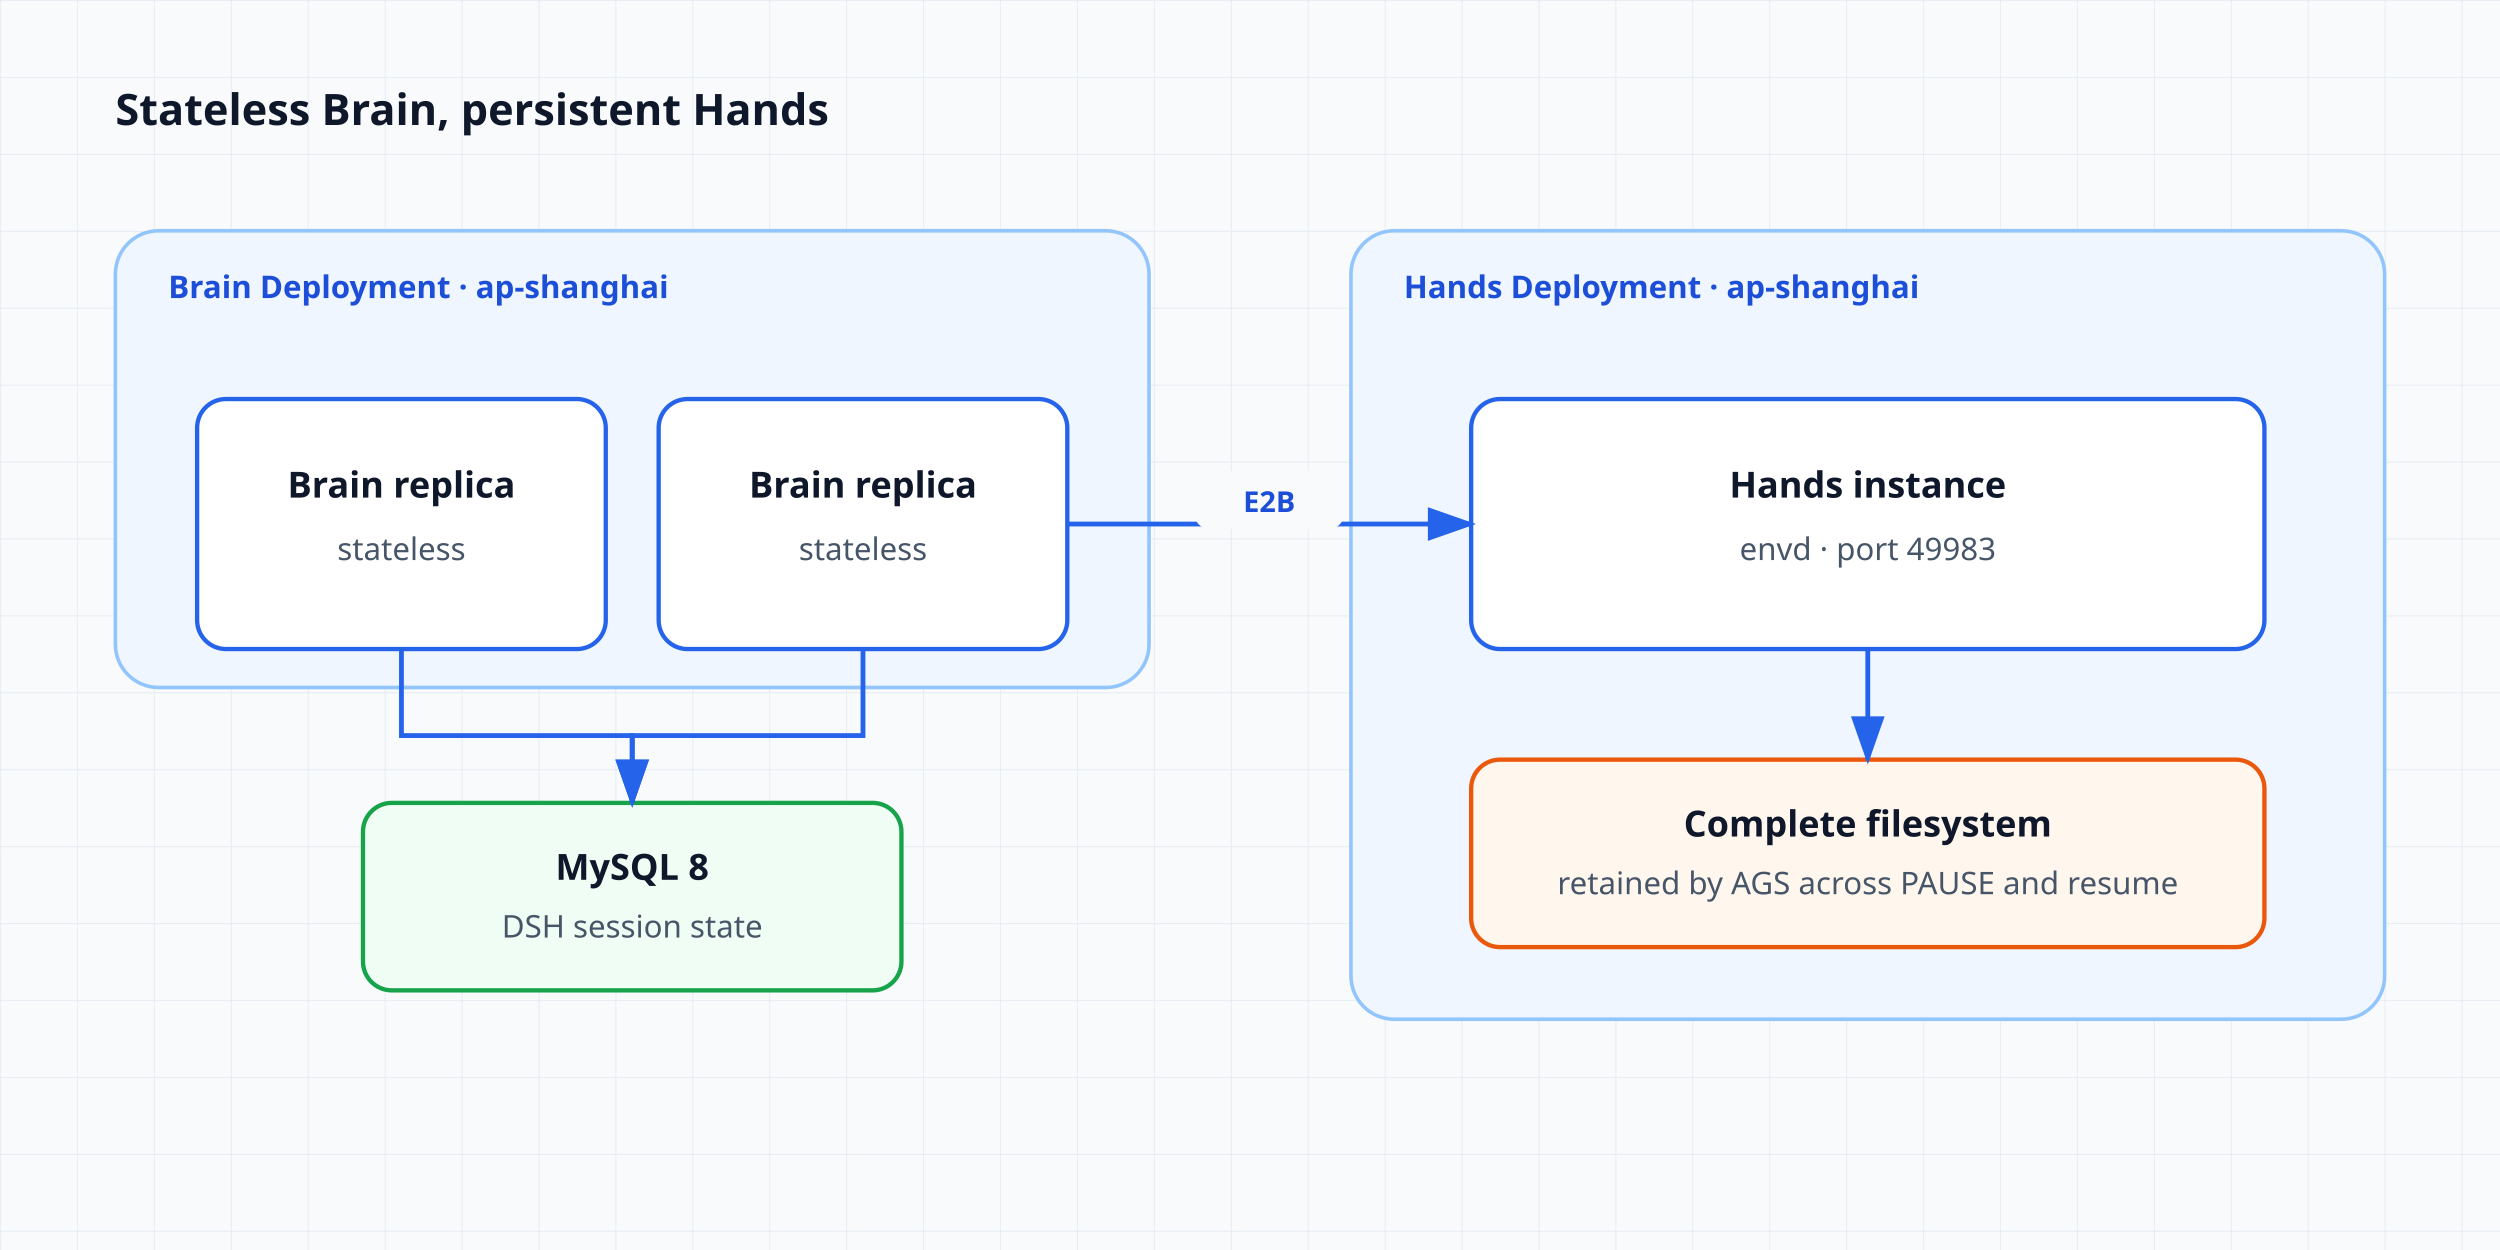
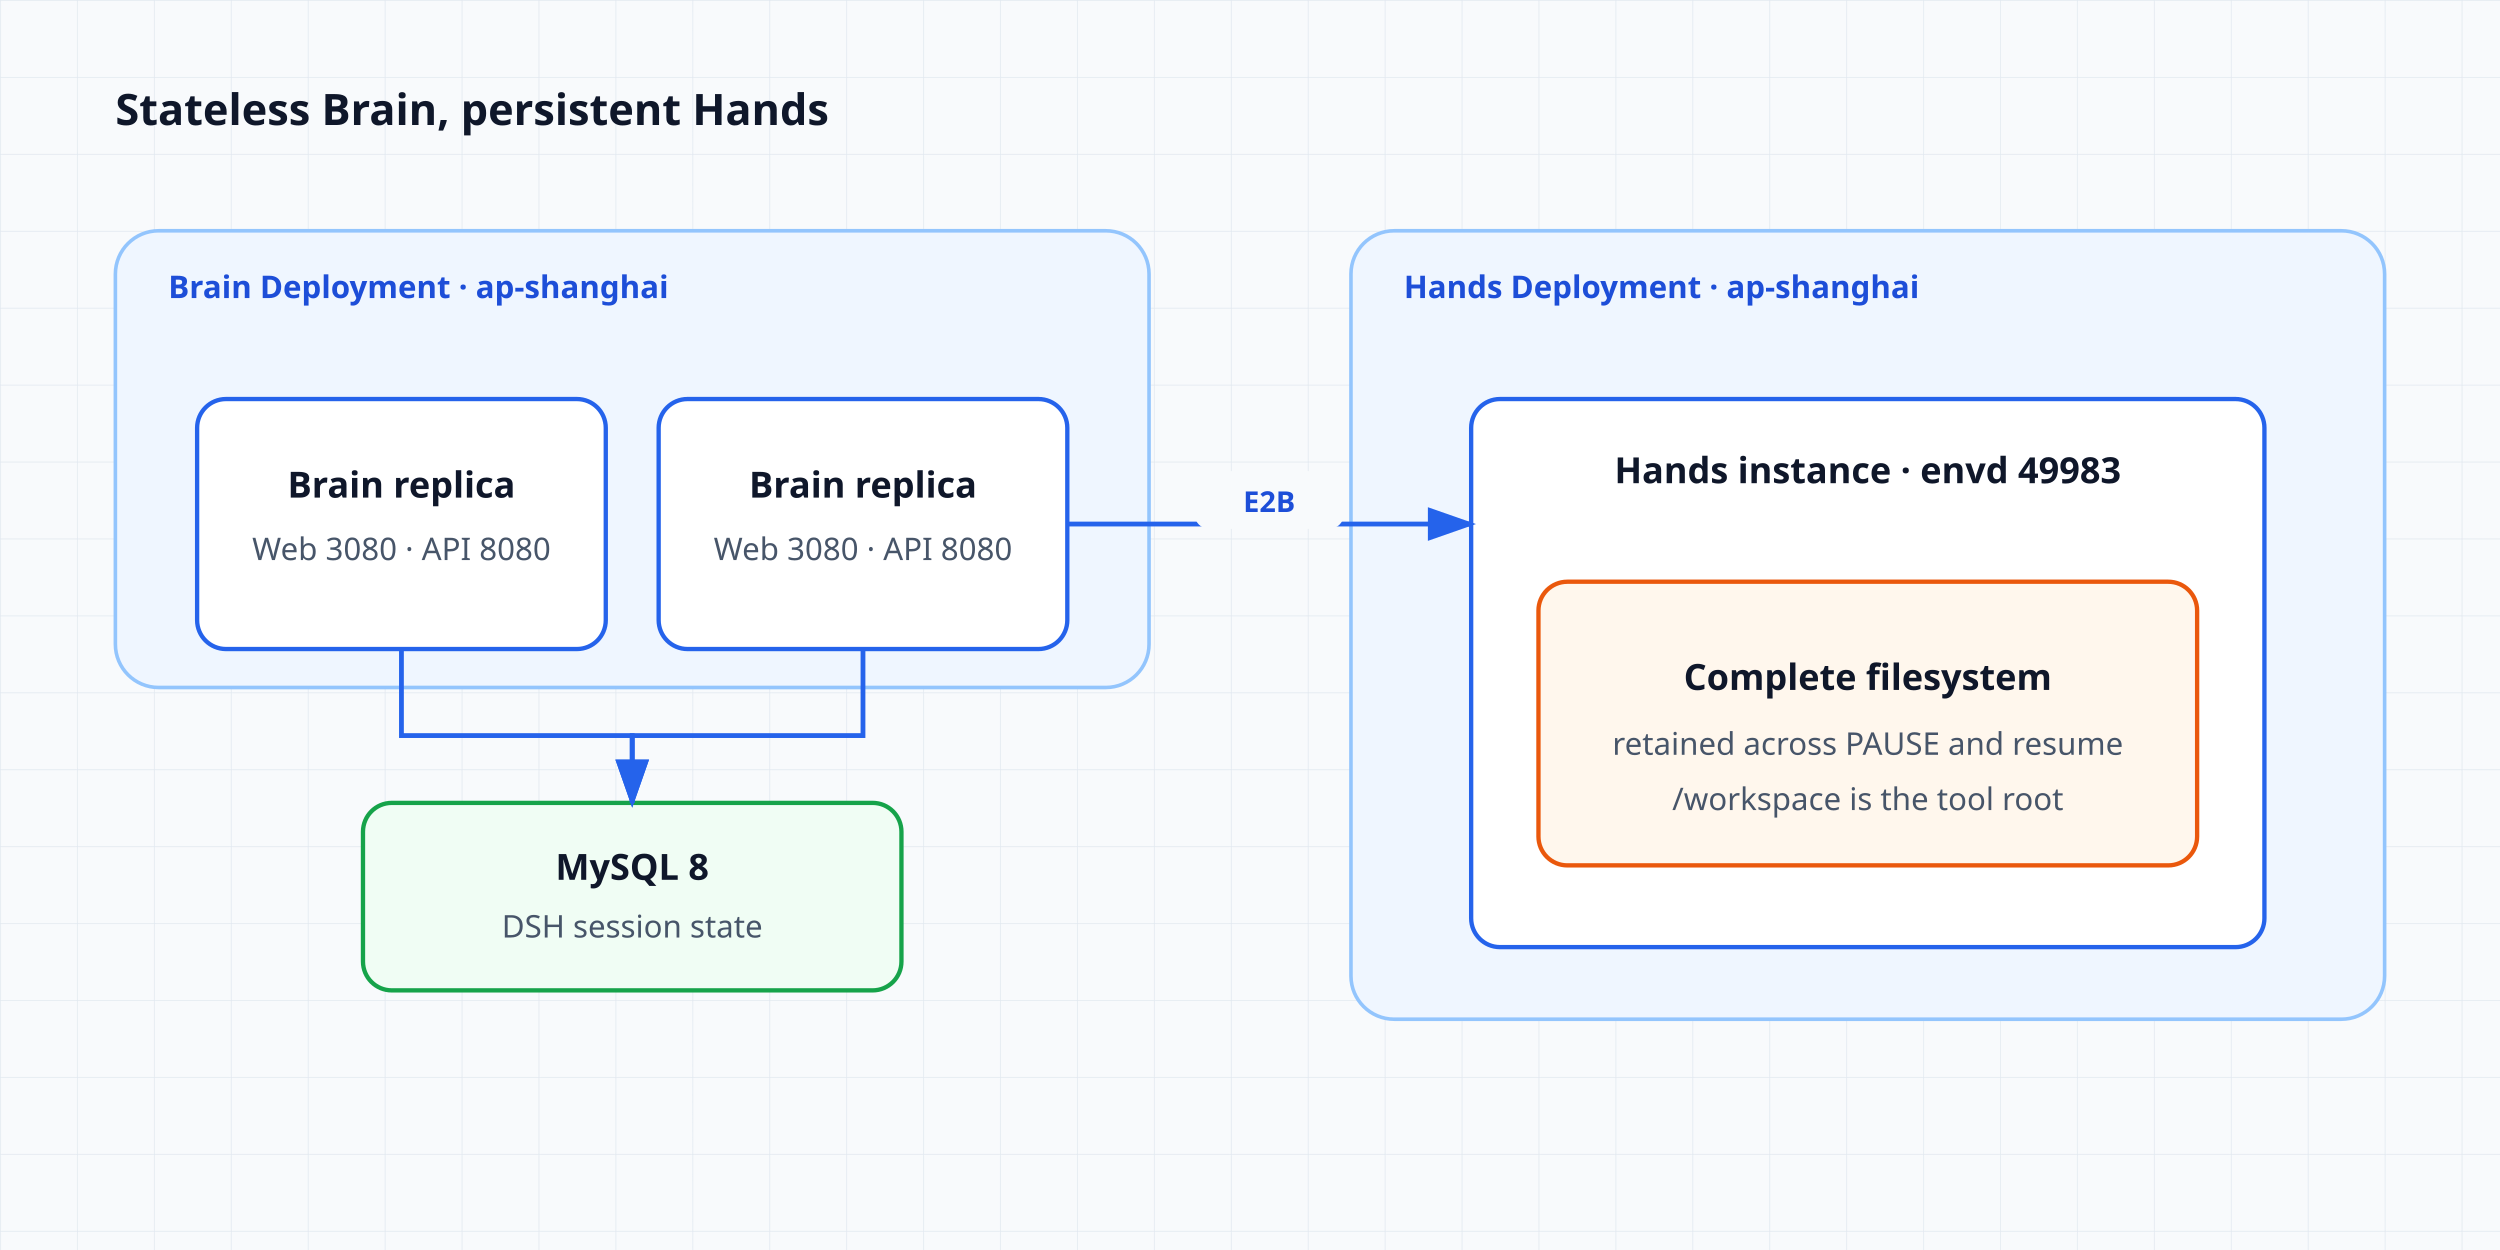
<svg xmlns="http://www.w3.org/2000/svg" width="1040" height="520" viewBox="0 0 1040 520" role="img" aria-labelledby="title desc">
  <defs>
    <pattern id="grid" width="32" height="32" patternUnits="userSpaceOnUse">
      <path d="M32 0H0V32" fill="none" stroke="#e2e8f0" stroke-width="0.6" />
    </pattern>
    <marker id="arrow" markerWidth="10" markerHeight="7" refX="9" refY="3.5" orient="auto">
      <path d="M0 0L10 3.5L0 7Z" fill="#2563eb" />
    </marker>
    <style>
      .frame{fill:#eff6ff;stroke:#93c5fd;stroke-width:1.5}.node{fill:#fff;stroke:#2563eb;stroke-width:1.8}.db{fill:#f0fdf4;stroke:#16a34a;stroke-width:1.8}.fs{fill:#fff7ed;stroke:#ea580c;stroke-width:1.8}.title{font:600 18px ui-sans-serif,system-ui,sans-serif;fill:#0f172a}.label{font:600 15px ui-sans-serif,system-ui,sans-serif;fill:#0f172a}.sub{font:13px ui-sans-serif,system-ui,sans-serif;fill:#475569}.edge{fill:none;stroke:#2563eb;stroke-width:2;marker-end:url(#arrow)}.edge-label{font:600 12px ui-sans-serif,system-ui,sans-serif;fill:#1d4ed8}.frame-label{font:600 13px ui-sans-serif,system-ui,sans-serif;fill:#1d4ed8}
    </style>
  </defs>
  <rect width="1040" height="520" fill="#f8fafc" />
  <rect width="1040" height="520" fill="url(#grid)" />
  <text x="48" y="52" class="title">Stateless Brain, persistent Hands</text>
  <rect x="48" y="96" width="430" height="190" rx="18" class="frame" />
  <text x="70" y="124" class="frame-label">Brain Deployment · ap-shanghai</text>
  <rect x="82" y="166" width="170" height="104" rx="12" class="node" />
  <text x="167" y="207" text-anchor="middle" class="label">Brain replica</text>
-   <text x="167" y="233" text-anchor="middle" class="sub">stateless</text>
+   <text x="167" y="233" text-anchor="middle" class="sub">Web 3080 · API 8080</text>
  <rect x="274" y="166" width="170" height="104" rx="12" class="node" />
  <text x="359" y="207" text-anchor="middle" class="label">Brain replica</text>
-   <text x="359" y="233" text-anchor="middle" class="sub">stateless</text>
+   <text x="359" y="233" text-anchor="middle" class="sub">Web 3080 · API 8080</text>
  <rect x="151" y="334" width="224" height="78" rx="12" class="db" />
  <text x="263" y="366" text-anchor="middle" class="label">MySQL 8</text>
  <text x="263" y="390" text-anchor="middle" class="sub">DSH session state</text>
  <path d="M167 270V306H263V334" class="edge" />
  <path d="M359 270V306H263V334" class="edge" />
  <rect x="562" y="96" width="430" height="328" rx="18" class="frame" />
  <text x="584" y="124" class="frame-label">Hands Deployment · ap-shanghai</text>
-   <rect x="612" y="166" width="330" height="104" rx="12" class="node" />
-   <text x="777" y="207" text-anchor="middle" class="label">Hands instance</text>
-   <text x="777" y="233" text-anchor="middle" class="sub">envd · port 49983</text>
-   <rect x="612" y="316" width="330" height="78" rx="12" class="fs" />
-   <text x="777" y="348" text-anchor="middle" class="label">Complete filesystem</text>
-   <text x="777" y="372" text-anchor="middle" class="sub">retained by AGS across PAUSE and resume</text>
-   <path d="M777 270V316" class="edge" />
+   <rect x="612" y="166" width="330" height="228" rx="12" class="node" />
+   <text x="777" y="201" text-anchor="middle" class="label">Hands instance · envd 49983</text>
+   <rect x="640" y="242" width="274" height="118" rx="12" class="fs" />
+   <text x="777" y="287" text-anchor="middle" class="label">Complete filesystem</text>
+   <text x="777" y="314" text-anchor="middle" class="sub">retained across PAUSE and resume</text>
+   <text x="777" y="337" text-anchor="middle" class="sub">/workspace is the tool root</text>
  <path d="M444 218H612" class="edge" />
  <rect x="497" y="196" width="62" height="24" rx="6" fill="#f8fafc" />
  <text x="528" y="213" text-anchor="middle" class="edge-label">E2B</text>
</svg>
